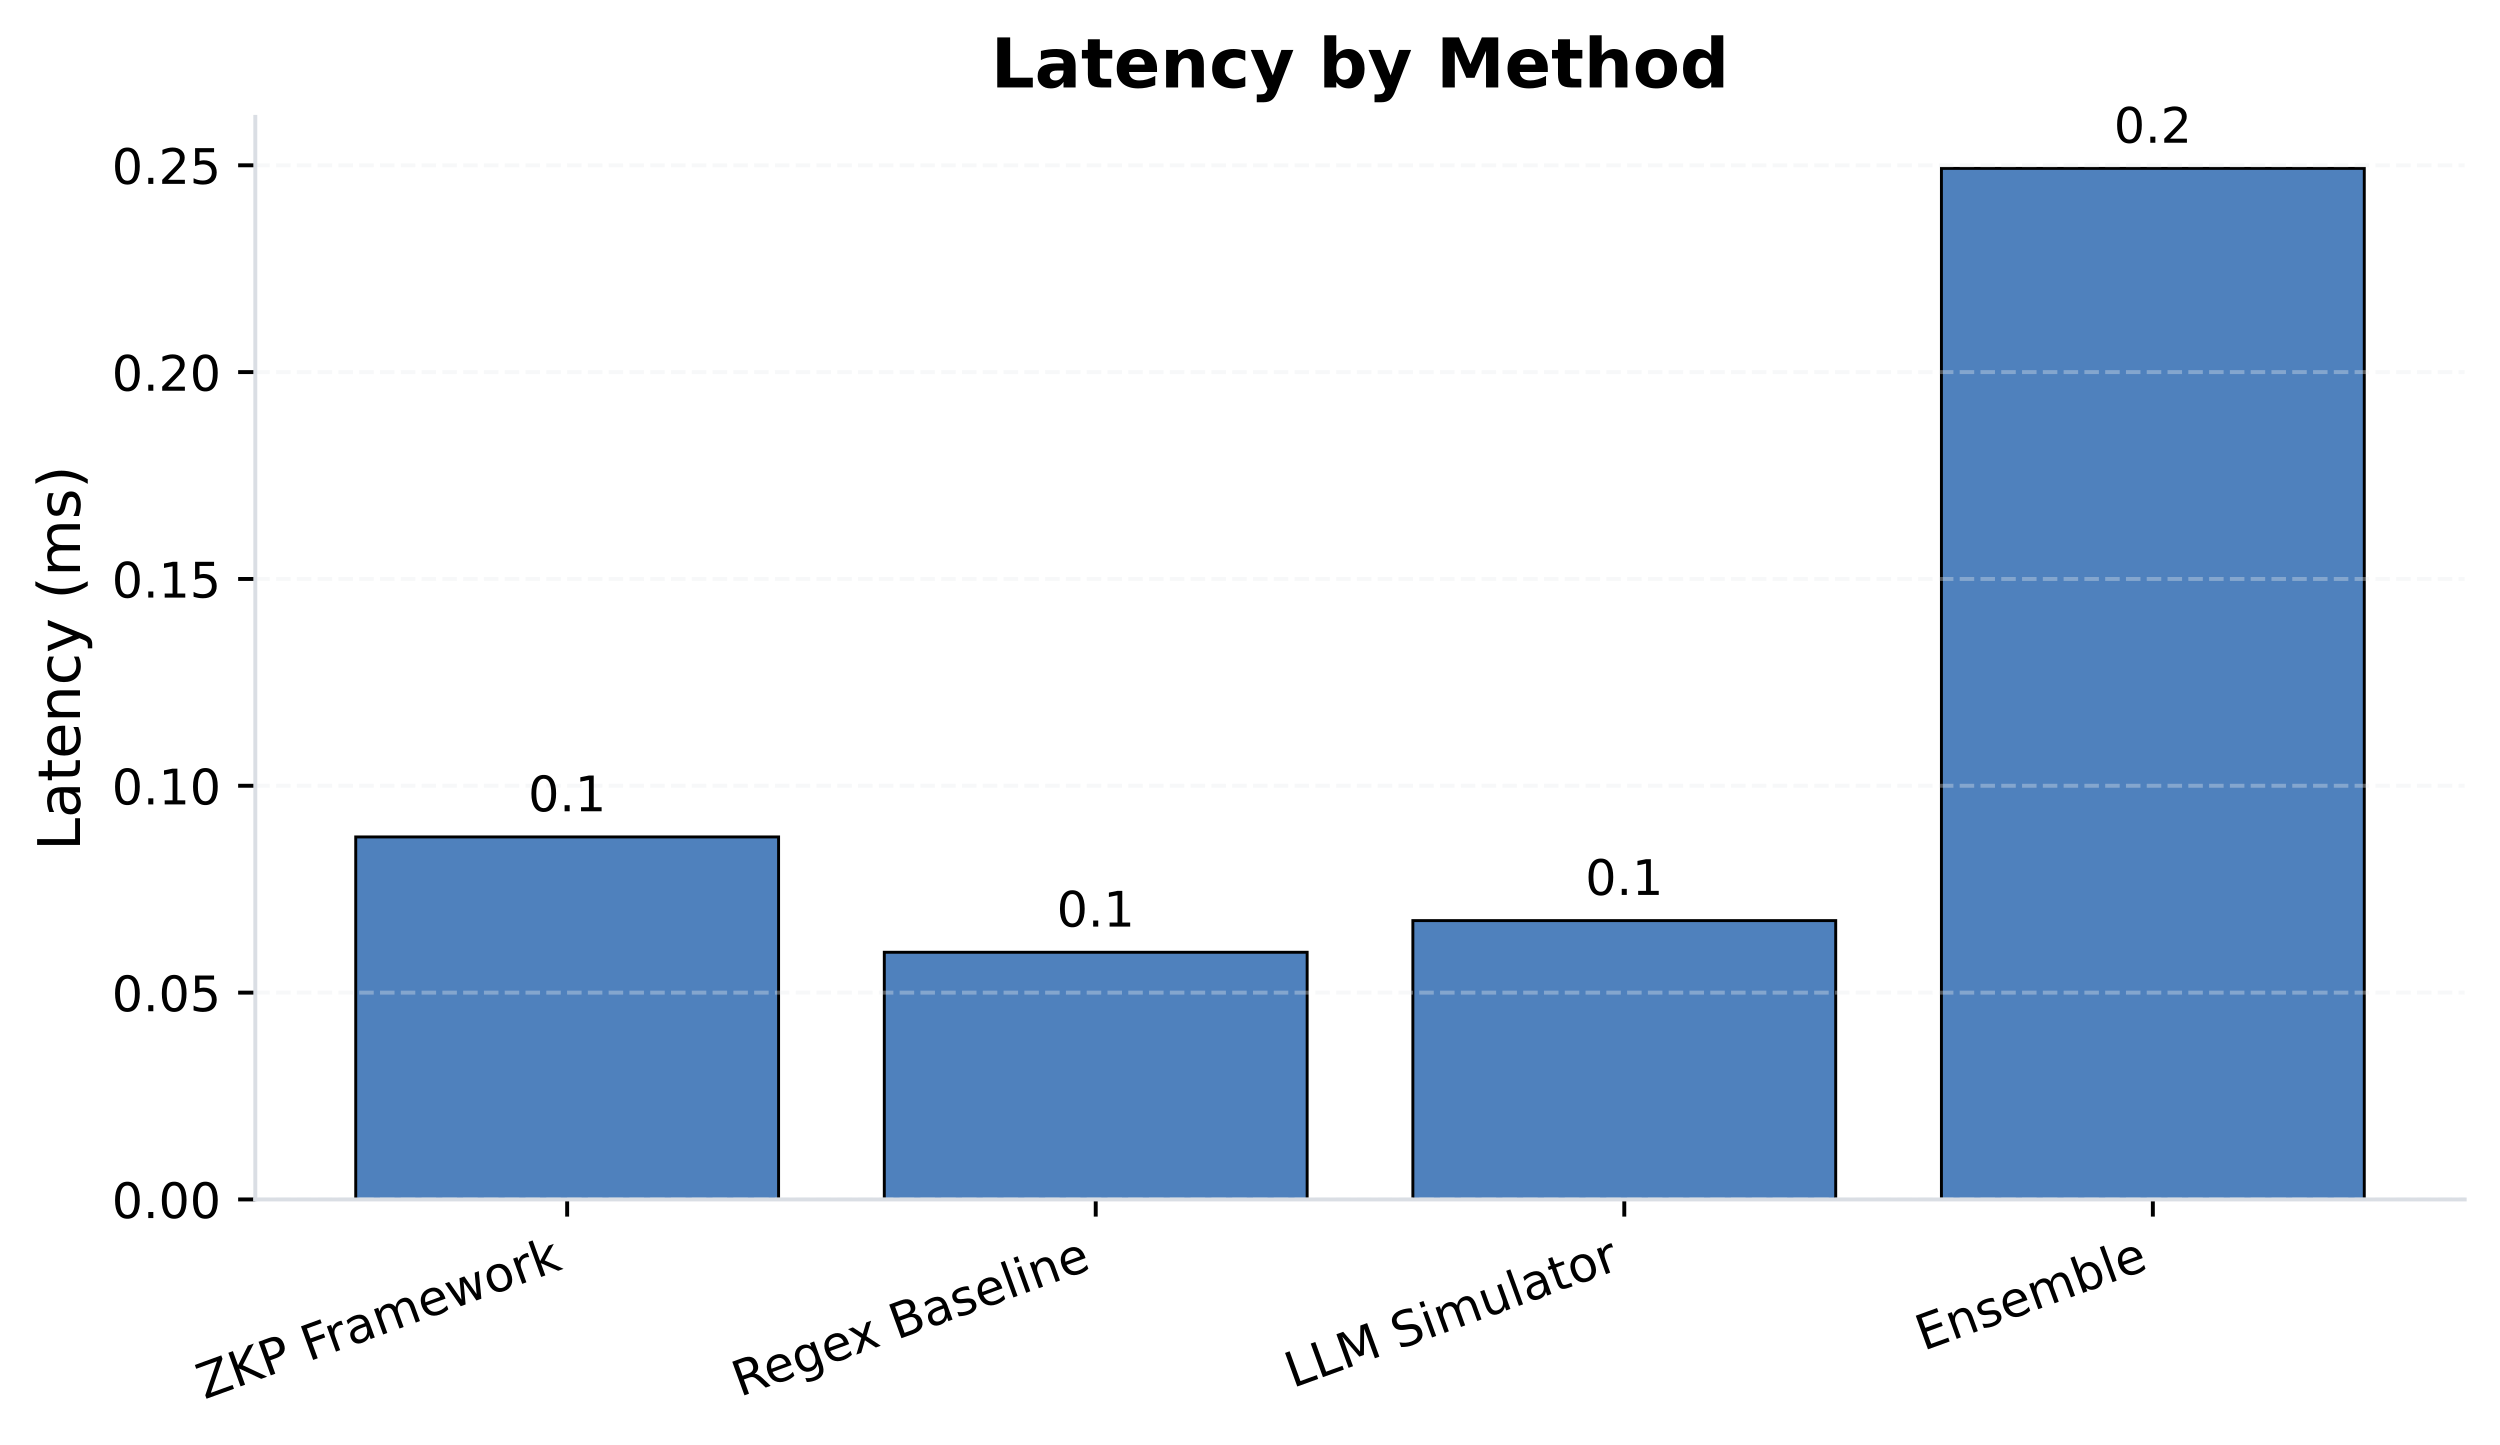
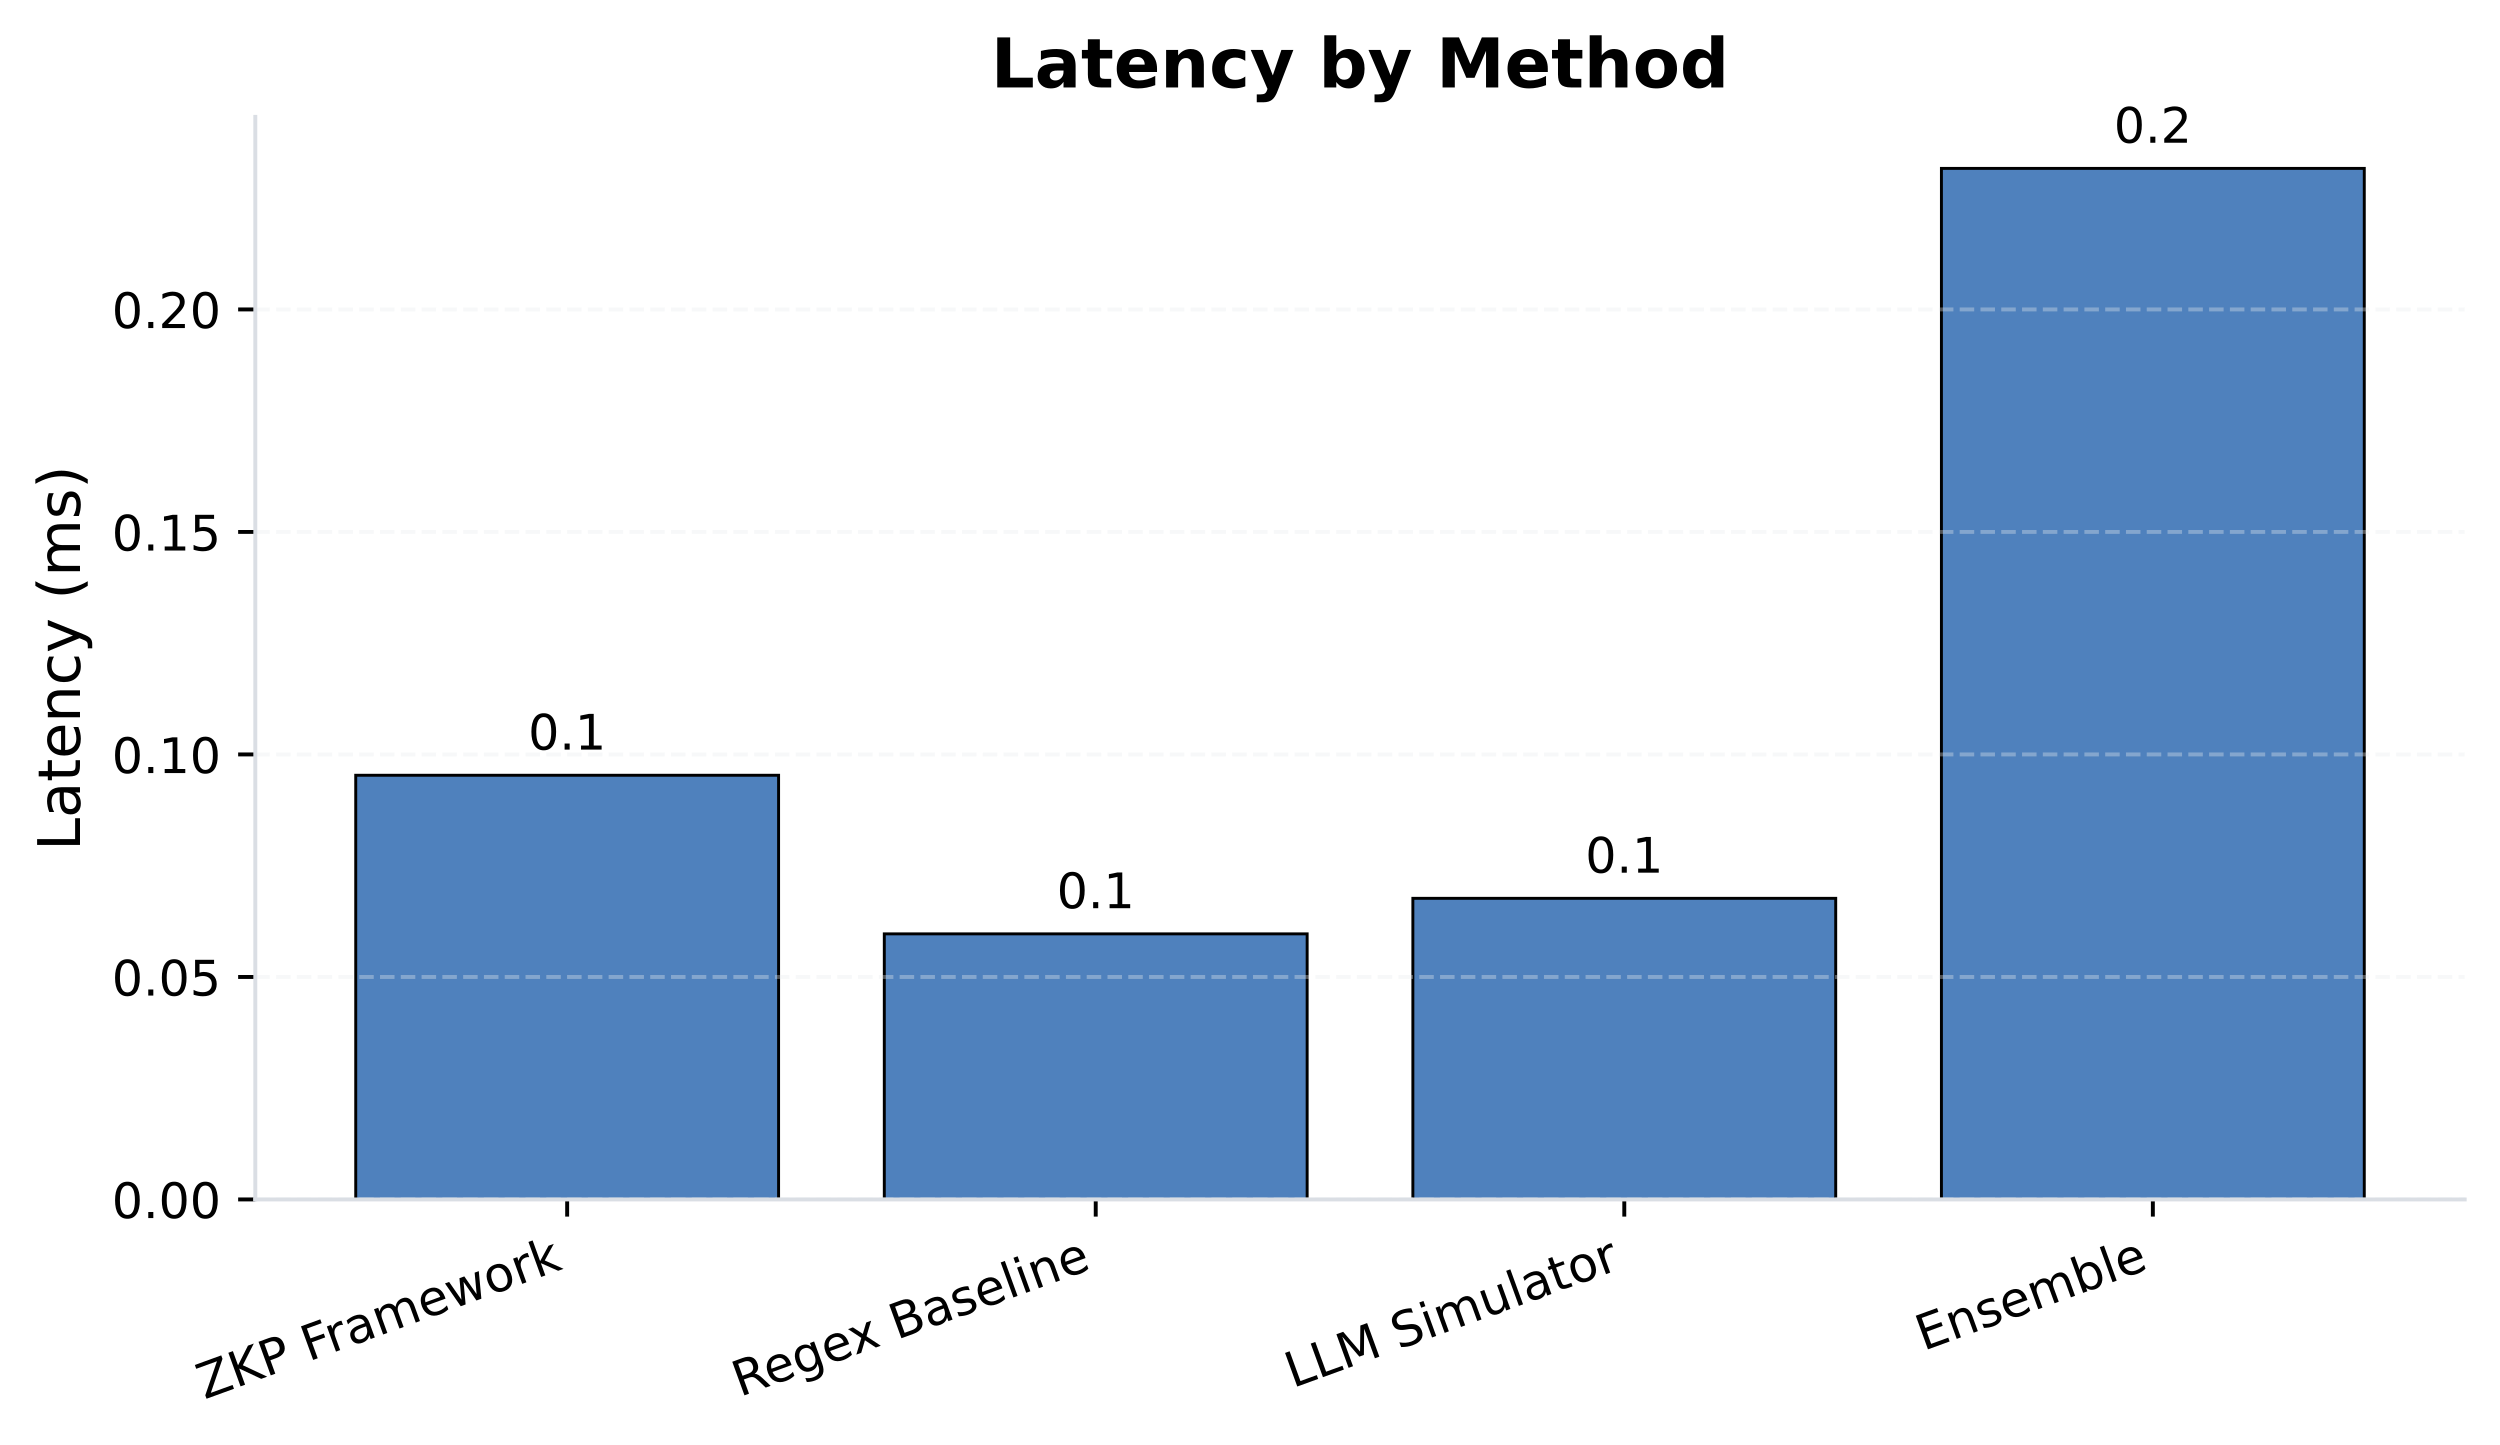
<svg xmlns="http://www.w3.org/2000/svg" xmlns:xlink="http://www.w3.org/1999/xlink" width="509.979pt" height="294.641pt" viewBox="0 0 509.979 294.641" version="1.1">
  <defs>
    <style type="text/css">*{stroke-linejoin: round; stroke-linecap: butt}</style>
  </defs>
  <g id="figure_1">
    <g id="patch_1">
      <path d="M 0 294.641  L 509.979 294.641  L 509.979 0  L 0 0  L 0 294.641  z " style="fill: none" />
    </g>
    <g id="axes_1">
      <g id="patch_2">
        <path d="M 52.079 244.678  L 502.779 244.678  L 502.779 23.838  L 52.079 23.838  L 52.079 244.678  z " style="fill: none" />
      </g>
      <g id="patch_3">
-         <path d="M 72.566 244.678  L 158.824 244.678  L 158.824 170.729  L 72.566 170.729  z " clip-path="url(#pd4d0342e57)" style="fill: #4f81bd; stroke: #000000; stroke-width: 0.6; stroke-linejoin: miter" />
+         <path d="M 72.566 244.678  L 158.824 244.678  L 158.824 158.149  L 72.566 158.149  z " clip-path="url(#p07489524a3)" style="fill: #4f81bd; stroke: #000000; stroke-width: 0.6; stroke-linejoin: miter" />
      </g>
      <g id="patch_4">
-         <path d="M 180.389 244.678  L 266.647 244.678  L 266.647 194.255  L 180.389 194.255  z " clip-path="url(#pd4d0342e57)" style="fill: #4f81bd; stroke: #000000; stroke-width: 0.6; stroke-linejoin: miter" />
+         <path d="M 180.389 244.678  L 266.647 244.678  L 266.647 190.5  L 180.389 190.5  z " clip-path="url(#p07489524a3)" style="fill: #4f81bd; stroke: #000000; stroke-width: 0.6; stroke-linejoin: miter" />
      </g>
      <g id="patch_5">
-         <path d="M 288.212 244.678  L 374.47 244.678  L 374.47 187.792  L 288.212 187.792  z " clip-path="url(#pd4d0342e57)" style="fill: #4f81bd; stroke: #000000; stroke-width: 0.6; stroke-linejoin: miter" />
+         <path d="M 288.212 244.678  L 374.47 244.678  L 374.47 183.257  L 288.212 183.257  z " clip-path="url(#p07489524a3)" style="fill: #4f81bd; stroke: #000000; stroke-width: 0.6; stroke-linejoin: miter" />
      </g>
      <g id="patch_6">
-         <path d="M 396.035 244.678  L 482.293 244.678  L 482.293 34.354  L 396.035 34.354  z " clip-path="url(#pd4d0342e57)" style="fill: #4f81bd; stroke: #000000; stroke-width: 0.6; stroke-linejoin: miter" />
+         <path d="M 396.035 244.678  L 482.293 244.678  L 482.293 34.354  L 396.035 34.354  z " clip-path="url(#p07489524a3)" style="fill: #4f81bd; stroke: #000000; stroke-width: 0.6; stroke-linejoin: miter" />
      </g>
      <g id="matplotlib.axis_1">
        <g id="xtick_1">
          <g id="line2d_1">
            <defs>
-               <path id="md11831a90c" d="M 0 0  L 0 3.5  " style="stroke: #000000; stroke-width: 0.8" />
+               <path id="m7fa04ff002" d="M 0 0  L 0 3.5  " style="stroke: #000000; stroke-width: 0.8" />
            </defs>
            <g>
-               <use xlink:href="#md11831a90c" x="115.695" y="244.678" style="stroke: #000000; stroke-width: 0.8" />
+               <use xlink:href="#m7fa04ff002" x="115.695" y="244.678" style="stroke: #000000; stroke-width: 0.8" />
            </g>
          </g>
          <g id="text_1">
            <g transform="translate(41.71257 285.4866) rotate(-20) scale(0.1 -0.1)">
              <defs>
                <path id="DejaVuSans-5a" d="M 359 4666  L 4025 4666  L 4025 4184  L 1075 531  L 4097 531  L 4097 0  L 288 0  L 288 481  L 3238 4134  L 359 4134  L 359 4666  z " transform="scale(0.015625)" />
                <path id="DejaVuSans-4b" d="M 628 4666  L 1259 4666  L 1259 2694  L 3353 4666  L 4166 4666  L 1850 2491  L 4331 0  L 3500 0  L 1259 2247  L 1259 0  L 628 0  L 628 4666  z " transform="scale(0.015625)" />
                <path id="DejaVuSans-50" d="M 1259 4147  L 1259 2394  L 2053 2394  Q 2494 2394 2734 2622  Q 2975 2850 2975 3272  Q 2975 3691 2734 3919  Q 2494 4147 2053 4147  L 1259 4147  z M 628 4666  L 2053 4666  Q 2838 4666 3239 4311  Q 3641 3956 3641 3272  Q 3641 2581 3239 2228  Q 2838 1875 2053 1875  L 1259 1875  L 1259 0  L 628 0  L 628 4666  z " transform="scale(0.015625)" />
                <path id="DejaVuSans-20" transform="scale(0.015625)" />
                <path id="DejaVuSans-46" d="M 628 4666  L 3309 4666  L 3309 4134  L 1259 4134  L 1259 2759  L 3109 2759  L 3109 2228  L 1259 2228  L 1259 0  L 628 0  L 628 4666  z " transform="scale(0.015625)" />
                <path id="DejaVuSans-72" d="M 2631 2963  Q 2534 3019 2420 3045  Q 2306 3072 2169 3072  Q 1681 3072 1420 2755  Q 1159 2438 1159 1844  L 1159 0  L 581 0  L 581 3500  L 1159 3500  L 1159 2956  Q 1341 3275 1631 3429  Q 1922 3584 2338 3584  Q 2397 3584 2469 3576  Q 2541 3569 2628 3553  L 2631 2963  z " transform="scale(0.015625)" />
                <path id="DejaVuSans-61" d="M 2194 1759  Q 1497 1759 1228 1600  Q 959 1441 959 1056  Q 959 750 1161 570  Q 1363 391 1709 391  Q 2188 391 2477 730  Q 2766 1069 2766 1631  L 2766 1759  L 2194 1759  z M 3341 1997  L 3341 0  L 2766 0  L 2766 531  Q 2569 213 2275 61  Q 1981 -91 1556 -91  Q 1019 -91 701 211  Q 384 513 384 1019  Q 384 1609 779 1909  Q 1175 2209 1959 2209  L 2766 2209  L 2766 2266  Q 2766 2663 2505 2880  Q 2244 3097 1772 3097  Q 1472 3097 1187 3025  Q 903 2953 641 2809  L 641 3341  Q 956 3463 1253 3523  Q 1550 3584 1831 3584  Q 2591 3584 2966 3190  Q 3341 2797 3341 1997  z " transform="scale(0.015625)" />
                <path id="DejaVuSans-6d" d="M 3328 2828  Q 3544 3216 3844 3400  Q 4144 3584 4550 3584  Q 5097 3584 5394 3201  Q 5691 2819 5691 2113  L 5691 0  L 5113 0  L 5113 2094  Q 5113 2597 4934 2840  Q 4756 3084 4391 3084  Q 3944 3084 3684 2787  Q 3425 2491 3425 1978  L 3425 0  L 2847 0  L 2847 2094  Q 2847 2600 2669 2842  Q 2491 3084 2119 3084  Q 1678 3084 1418 2786  Q 1159 2488 1159 1978  L 1159 0  L 581 0  L 581 3500  L 1159 3500  L 1159 2956  Q 1356 3278 1631 3431  Q 1906 3584 2284 3584  Q 2666 3584 2933 3390  Q 3200 3197 3328 2828  z " transform="scale(0.015625)" />
                <path id="DejaVuSans-65" d="M 3597 1894  L 3597 1613  L 953 1613  Q 991 1019 1311 708  Q 1631 397 2203 397  Q 2534 397 2845 478  Q 3156 559 3463 722  L 3463 178  Q 3153 47 2828 -22  Q 2503 -91 2169 -91  Q 1331 -91 842 396  Q 353 884 353 1716  Q 353 2575 817 3079  Q 1281 3584 2069 3584  Q 2775 3584 3186 3129  Q 3597 2675 3597 1894  z M 3022 2063  Q 3016 2534 2758 2815  Q 2500 3097 2075 3097  Q 1594 3097 1305 2825  Q 1016 2553 972 2059  L 3022 2063  z " transform="scale(0.015625)" />
                <path id="DejaVuSans-77" d="M 269 3500  L 844 3500  L 1563 769  L 2278 3500  L 2956 3500  L 3675 769  L 4391 3500  L 4966 3500  L 4050 0  L 3372 0  L 2619 2869  L 1863 0  L 1184 0  L 269 3500  z " transform="scale(0.015625)" />
                <path id="DejaVuSans-6f" d="M 1959 3097  Q 1497 3097 1228 2736  Q 959 2375 959 1747  Q 959 1119 1226 758  Q 1494 397 1959 397  Q 2419 397 2687 759  Q 2956 1122 2956 1747  Q 2956 2369 2687 2733  Q 2419 3097 1959 3097  z M 1959 3584  Q 2709 3584 3137 3096  Q 3566 2609 3566 1747  Q 3566 888 3137 398  Q 2709 -91 1959 -91  Q 1206 -91 779 398  Q 353 888 353 1747  Q 353 2609 779 3096  Q 1206 3584 1959 3584  z " transform="scale(0.015625)" />
                <path id="DejaVuSans-6b" d="M 581 4863  L 1159 4863  L 1159 1991  L 2875 3500  L 3609 3500  L 1753 1863  L 3688 0  L 2938 0  L 1159 1709  L 1159 0  L 581 0  L 581 4863  z " transform="scale(0.015625)" />
              </defs>
              <use xlink:href="#DejaVuSans-5a" />
              <use xlink:href="#DejaVuSans-4b" transform="translate(68.50586 0)" />
              <use xlink:href="#DejaVuSans-50" transform="translate(134.082 0)" />
              <use xlink:href="#DejaVuSans-20" transform="translate(194.3848 0)" />
              <use xlink:href="#DejaVuSans-46" transform="translate(226.1719 0)" />
              <use xlink:href="#DejaVuSans-72" transform="translate(276.4414 0)" />
              <use xlink:href="#DejaVuSans-61" transform="translate(317.5547 0)" />
              <use xlink:href="#DejaVuSans-6d" transform="translate(378.834 0)" />
              <use xlink:href="#DejaVuSans-65" transform="translate(476.2461 0)" />
              <use xlink:href="#DejaVuSans-77" transform="translate(537.7695 0)" />
              <use xlink:href="#DejaVuSans-6f" transform="translate(619.5566 0)" />
              <use xlink:href="#DejaVuSans-72" transform="translate(680.7383 0)" />
              <use xlink:href="#DejaVuSans-6b" transform="translate(721.8516 0)" />
            </g>
          </g>
        </g>
        <g id="xtick_2">
          <g id="line2d_2">
            <g>
-               <use xlink:href="#md11831a90c" x="223.518" y="244.678" style="stroke: #000000; stroke-width: 0.8" />
+               <use xlink:href="#m7fa04ff002" x="223.518" y="244.678" style="stroke: #000000; stroke-width: 0.8" />
            </g>
          </g>
          <g id="text_2">
            <g transform="translate(150.9451 284.9735) rotate(-20) scale(0.1 -0.1)">
              <defs>
                <path id="DejaVuSans-52" d="M 2841 2188  Q 3044 2119 3236 1894  Q 3428 1669 3622 1275  L 4263 0  L 3584 0  L 2988 1197  Q 2756 1666 2539 1819  Q 2322 1972 1947 1972  L 1259 1972  L 1259 0  L 628 0  L 628 4666  L 2053 4666  Q 2853 4666 3247 4331  Q 3641 3997 3641 3322  Q 3641 2881 3436 2590  Q 3231 2300 2841 2188  z M 1259 4147  L 1259 2491  L 2053 2491  Q 2509 2491 2742 2702  Q 2975 2913 2975 3322  Q 2975 3731 2742 3939  Q 2509 4147 2053 4147  L 1259 4147  z " transform="scale(0.015625)" />
                <path id="DejaVuSans-67" d="M 2906 1791  Q 2906 2416 2648 2759  Q 2391 3103 1925 3103  Q 1463 3103 1205 2759  Q 947 2416 947 1791  Q 947 1169 1205 825  Q 1463 481 1925 481  Q 2391 481 2648 825  Q 2906 1169 2906 1791  z M 3481 434  Q 3481 -459 3084 -895  Q 2688 -1331 1869 -1331  Q 1566 -1331 1297 -1286  Q 1028 -1241 775 -1147  L 775 -588  Q 1028 -725 1275 -790  Q 1522 -856 1778 -856  Q 2344 -856 2625 -561  Q 2906 -266 2906 331  L 2906 616  Q 2728 306 2450 153  Q 2172 0 1784 0  Q 1141 0 747 490  Q 353 981 353 1791  Q 353 2603 747 3093  Q 1141 3584 1784 3584  Q 2172 3584 2450 3431  Q 2728 3278 2906 2969  L 2906 3500  L 3481 3500  L 3481 434  z " transform="scale(0.015625)" />
                <path id="DejaVuSans-78" d="M 3513 3500  L 2247 1797  L 3578 0  L 2900 0  L 1881 1375  L 863 0  L 184 0  L 1544 1831  L 300 3500  L 978 3500  L 1906 2253  L 2834 3500  L 3513 3500  z " transform="scale(0.015625)" />
                <path id="DejaVuSans-42" d="M 1259 2228  L 1259 519  L 2272 519  Q 2781 519 3026 730  Q 3272 941 3272 1375  Q 3272 1813 3026 2020  Q 2781 2228 2272 2228  L 1259 2228  z M 1259 4147  L 1259 2741  L 2194 2741  Q 2656 2741 2882 2914  Q 3109 3088 3109 3444  Q 3109 3797 2882 3972  Q 2656 4147 2194 4147  L 1259 4147  z M 628 4666  L 2241 4666  Q 2963 4666 3353 4366  Q 3744 4066 3744 3513  Q 3744 3084 3544 2831  Q 3344 2578 2956 2516  Q 3422 2416 3680 2098  Q 3938 1781 3938 1306  Q 3938 681 3513 340  Q 3088 0 2303 0  L 628 0  L 628 4666  z " transform="scale(0.015625)" />
                <path id="DejaVuSans-73" d="M 2834 3397  L 2834 2853  Q 2591 2978 2328 3040  Q 2066 3103 1784 3103  Q 1356 3103 1142 2972  Q 928 2841 928 2578  Q 928 2378 1081 2264  Q 1234 2150 1697 2047  L 1894 2003  Q 2506 1872 2764 1633  Q 3022 1394 3022 966  Q 3022 478 2636 193  Q 2250 -91 1575 -91  Q 1294 -91 989 -36  Q 684 19 347 128  L 347 722  Q 666 556 975 473  Q 1284 391 1588 391  Q 1994 391 2212 530  Q 2431 669 2431 922  Q 2431 1156 2273 1281  Q 2116 1406 1581 1522  L 1381 1569  Q 847 1681 609 1914  Q 372 2147 372 2553  Q 372 3047 722 3315  Q 1072 3584 1716 3584  Q 2034 3584 2315 3537  Q 2597 3491 2834 3397  z " transform="scale(0.015625)" />
                <path id="DejaVuSans-6c" d="M 603 4863  L 1178 4863  L 1178 0  L 603 0  L 603 4863  z " transform="scale(0.015625)" />
                <path id="DejaVuSans-69" d="M 603 3500  L 1178 3500  L 1178 0  L 603 0  L 603 3500  z M 603 4863  L 1178 4863  L 1178 4134  L 603 4134  L 603 4863  z " transform="scale(0.015625)" />
                <path id="DejaVuSans-6e" d="M 3513 2113  L 3513 0  L 2938 0  L 2938 2094  Q 2938 2591 2744 2837  Q 2550 3084 2163 3084  Q 1697 3084 1428 2787  Q 1159 2491 1159 1978  L 1159 0  L 581 0  L 581 3500  L 1159 3500  L 1159 2956  Q 1366 3272 1645 3428  Q 1925 3584 2291 3584  Q 2894 3584 3203 3211  Q 3513 2838 3513 2113  z " transform="scale(0.015625)" />
              </defs>
              <use xlink:href="#DejaVuSans-52" />
              <use xlink:href="#DejaVuSans-65" transform="translate(64.98242 0)" />
              <use xlink:href="#DejaVuSans-67" transform="translate(126.5059 0)" />
              <use xlink:href="#DejaVuSans-65" transform="translate(189.9824 0)" />
              <use xlink:href="#DejaVuSans-78" transform="translate(249.7559 0)" />
              <use xlink:href="#DejaVuSans-20" transform="translate(308.9355 0)" />
              <use xlink:href="#DejaVuSans-42" transform="translate(340.7227 0)" />
              <use xlink:href="#DejaVuSans-61" transform="translate(409.3262 0)" />
              <use xlink:href="#DejaVuSans-73" transform="translate(470.6055 0)" />
              <use xlink:href="#DejaVuSans-65" transform="translate(522.7051 0)" />
              <use xlink:href="#DejaVuSans-6c" transform="translate(584.2285 0)" />
              <use xlink:href="#DejaVuSans-69" transform="translate(612.0117 0)" />
              <use xlink:href="#DejaVuSans-6e" transform="translate(639.7949 0)" />
              <use xlink:href="#DejaVuSans-65" transform="translate(703.1738 0)" />
            </g>
          </g>
        </g>
        <g id="xtick_3">
          <g id="line2d_3">
            <g>
-               <use xlink:href="#md11831a90c" x="331.341" y="244.678" style="stroke: #000000; stroke-width: 0.8" />
+               <use xlink:href="#m7fa04ff002" x="331.341" y="244.678" style="stroke: #000000; stroke-width: 0.8" />
            </g>
          </g>
          <g id="text_3">
            <g transform="translate(263.7132 283.1737) rotate(-20) scale(0.1 -0.1)">
              <defs>
                <path id="DejaVuSans-4c" d="M 628 4666  L 1259 4666  L 1259 531  L 3531 531  L 3531 0  L 628 0  L 628 4666  z " transform="scale(0.015625)" />
                <path id="DejaVuSans-4d" d="M 628 4666  L 1569 4666  L 2759 1491  L 3956 4666  L 4897 4666  L 4897 0  L 4281 0  L 4281 4097  L 3078 897  L 2444 897  L 1241 4097  L 1241 0  L 628 0  L 628 4666  z " transform="scale(0.015625)" />
                <path id="DejaVuSans-53" d="M 3425 4513  L 3425 3897  Q 3066 4069 2747 4153  Q 2428 4238 2131 4238  Q 1616 4238 1336 4038  Q 1056 3838 1056 3469  Q 1056 3159 1242 3001  Q 1428 2844 1947 2747  L 2328 2669  Q 3034 2534 3370 2195  Q 3706 1856 3706 1288  Q 3706 609 3251 259  Q 2797 -91 1919 -91  Q 1588 -91 1214 -16  Q 841 59 441 206  L 441 856  Q 825 641 1194 531  Q 1563 422 1919 422  Q 2459 422 2753 634  Q 3047 847 3047 1241  Q 3047 1584 2836 1778  Q 2625 1972 2144 2069  L 1759 2144  Q 1053 2284 737 2584  Q 422 2884 422 3419  Q 422 4038 858 4394  Q 1294 4750 2059 4750  Q 2388 4750 2728 4690  Q 3069 4631 3425 4513  z " transform="scale(0.015625)" />
                <path id="DejaVuSans-75" d="M 544 1381  L 544 3500  L 1119 3500  L 1119 1403  Q 1119 906 1312 657  Q 1506 409 1894 409  Q 2359 409 2629 706  Q 2900 1003 2900 1516  L 2900 3500  L 3475 3500  L 3475 0  L 2900 0  L 2900 538  Q 2691 219 2414 64  Q 2138 -91 1772 -91  Q 1169 -91 856 284  Q 544 659 544 1381  z M 1991 3584  L 1991 3584  z " transform="scale(0.015625)" />
                <path id="DejaVuSans-74" d="M 1172 4494  L 1172 3500  L 2356 3500  L 2356 3053  L 1172 3053  L 1172 1153  Q 1172 725 1289 603  Q 1406 481 1766 481  L 2356 481  L 2356 0  L 1766 0  Q 1100 0 847 248  Q 594 497 594 1153  L 594 3053  L 172 3053  L 172 3500  L 594 3500  L 594 4494  L 1172 4494  z " transform="scale(0.015625)" />
              </defs>
              <use xlink:href="#DejaVuSans-4c" />
              <use xlink:href="#DejaVuSans-4c" transform="translate(55.71289 0)" />
              <use xlink:href="#DejaVuSans-4d" transform="translate(111.4258 0)" />
              <use xlink:href="#DejaVuSans-20" transform="translate(197.7051 0)" />
              <use xlink:href="#DejaVuSans-53" transform="translate(229.4922 0)" />
              <use xlink:href="#DejaVuSans-69" transform="translate(292.9688 0)" />
              <use xlink:href="#DejaVuSans-6d" transform="translate(320.752 0)" />
              <use xlink:href="#DejaVuSans-75" transform="translate(418.1641 0)" />
              <use xlink:href="#DejaVuSans-6c" transform="translate(481.543 0)" />
              <use xlink:href="#DejaVuSans-61" transform="translate(509.3262 0)" />
              <use xlink:href="#DejaVuSans-74" transform="translate(570.6055 0)" />
              <use xlink:href="#DejaVuSans-6f" transform="translate(609.8145 0)" />
              <use xlink:href="#DejaVuSans-72" transform="translate(670.9961 0)" />
            </g>
          </g>
        </g>
        <g id="xtick_4">
          <g id="line2d_4">
            <g>
-               <use xlink:href="#md11831a90c" x="439.164" y="244.678" style="stroke: #000000; stroke-width: 0.8" />
+               <use xlink:href="#m7fa04ff002" x="439.164" y="244.678" style="stroke: #000000; stroke-width: 0.8" />
            </g>
          </g>
          <g id="text_4">
            <g transform="translate(392.3709 275.5904) rotate(-20) scale(0.1 -0.1)">
              <defs>
                <path id="DejaVuSans-45" d="M 628 4666  L 3578 4666  L 3578 4134  L 1259 4134  L 1259 2753  L 3481 2753  L 3481 2222  L 1259 2222  L 1259 531  L 3634 531  L 3634 0  L 628 0  L 628 4666  z " transform="scale(0.015625)" />
                <path id="DejaVuSans-62" d="M 3116 1747  Q 3116 2381 2855 2742  Q 2594 3103 2138 3103  Q 1681 3103 1420 2742  Q 1159 2381 1159 1747  Q 1159 1113 1420 752  Q 1681 391 2138 391  Q 2594 391 2855 752  Q 3116 1113 3116 1747  z M 1159 2969  Q 1341 3281 1617 3432  Q 1894 3584 2278 3584  Q 2916 3584 3314 3078  Q 3713 2572 3713 1747  Q 3713 922 3314 415  Q 2916 -91 2278 -91  Q 1894 -91 1617 61  Q 1341 213 1159 525  L 1159 0  L 581 0  L 581 4863  L 1159 4863  L 1159 2969  z " transform="scale(0.015625)" />
              </defs>
              <use xlink:href="#DejaVuSans-45" />
              <use xlink:href="#DejaVuSans-6e" transform="translate(63.18359 0)" />
              <use xlink:href="#DejaVuSans-73" transform="translate(126.5625 0)" />
              <use xlink:href="#DejaVuSans-65" transform="translate(178.6621 0)" />
              <use xlink:href="#DejaVuSans-6d" transform="translate(240.1855 0)" />
              <use xlink:href="#DejaVuSans-62" transform="translate(337.5977 0)" />
              <use xlink:href="#DejaVuSans-6c" transform="translate(401.0742 0)" />
              <use xlink:href="#DejaVuSans-65" transform="translate(428.8574 0)" />
            </g>
          </g>
        </g>
      </g>
      <g id="matplotlib.axis_2">
        <g id="ytick_1">
          <g id="line2d_5">
-             <path d="M 52.079 244.678  L 502.779 244.678  " clip-path="url(#pd4d0342e57)" style="fill: none; stroke-dasharray: 2.96,1.28; stroke-dashoffset: 0; stroke: #e9ecef; stroke-opacity: 0.35; stroke-width: 0.8" />
+             <path d="M 52.079 244.678  L 502.779 244.678  " clip-path="url(#p07489524a3)" style="fill: none; stroke-dasharray: 2.96,1.28; stroke-dashoffset: 0; stroke: #e9ecef; stroke-opacity: 0.35; stroke-width: 0.8" />
          </g>
          <g id="line2d_6">
            <defs>
-               <path id="mdeac770475" d="M 0 0  L -3.5 0  " style="stroke: #000000; stroke-width: 0.8" />
+               <path id="m1fee629893" d="M 0 0  L -3.5 0  " style="stroke: #000000; stroke-width: 0.8" />
            </defs>
            <g>
-               <use xlink:href="#mdeac770475" x="52.079" y="244.678" style="stroke: #000000; stroke-width: 0.8" />
+               <use xlink:href="#m1fee629893" x="52.079" y="244.678" style="stroke: #000000; stroke-width: 0.8" />
            </g>
          </g>
          <g id="text_5">
            <g transform="translate(22.81375 248.4771) scale(0.1 -0.1)">
              <defs>
                <path id="DejaVuSans-30" d="M 2034 4250  Q 1547 4250 1301 3770  Q 1056 3291 1056 2328  Q 1056 1369 1301 889  Q 1547 409 2034 409  Q 2525 409 2770 889  Q 3016 1369 3016 2328  Q 3016 3291 2770 3770  Q 2525 4250 2034 4250  z M 2034 4750  Q 2819 4750 3233 4129  Q 3647 3509 3647 2328  Q 3647 1150 3233 529  Q 2819 -91 2034 -91  Q 1250 -91 836 529  Q 422 1150 422 2328  Q 422 3509 836 4129  Q 1250 4750 2034 4750  z " transform="scale(0.015625)" />
                <path id="DejaVuSans-2e" d="M 684 794  L 1344 794  L 1344 0  L 684 0  L 684 794  z " transform="scale(0.015625)" />
              </defs>
              <use xlink:href="#DejaVuSans-30" />
              <use xlink:href="#DejaVuSans-2e" transform="translate(63.62305 0)" />
              <use xlink:href="#DejaVuSans-30" transform="translate(95.41016 0)" />
              <use xlink:href="#DejaVuSans-30" transform="translate(159.0332 0)" />
            </g>
          </g>
        </g>
        <g id="ytick_2">
          <g id="line2d_7">
-             <path d="M 52.079 202.485  L 502.779 202.485  " clip-path="url(#pd4d0342e57)" style="fill: none; stroke-dasharray: 2.96,1.28; stroke-dashoffset: 0; stroke: #e9ecef; stroke-opacity: 0.35; stroke-width: 0.8" />
+             <path d="M 52.079 199.289  L 502.779 199.289  " clip-path="url(#p07489524a3)" style="fill: none; stroke-dasharray: 2.96,1.28; stroke-dashoffset: 0; stroke: #e9ecef; stroke-opacity: 0.35; stroke-width: 0.8" />
          </g>
          <g id="line2d_8">
            <g>
-               <use xlink:href="#mdeac770475" x="52.079" y="202.485" style="stroke: #000000; stroke-width: 0.8" />
+               <use xlink:href="#m1fee629893" x="52.079" y="199.289" style="stroke: #000000; stroke-width: 0.8" />
            </g>
          </g>
          <g id="text_6">
-             <g transform="translate(22.81375 206.2845) scale(0.1 -0.1)">
+             <g transform="translate(22.81375 203.0879) scale(0.1 -0.1)">
              <defs>
                <path id="DejaVuSans-35" d="M 691 4666  L 3169 4666  L 3169 4134  L 1269 4134  L 1269 2991  Q 1406 3038 1543 3061  Q 1681 3084 1819 3084  Q 2600 3084 3056 2656  Q 3513 2228 3513 1497  Q 3513 744 3044 326  Q 2575 -91 1722 -91  Q 1428 -91 1123 -41  Q 819 9 494 109  L 494 744  Q 775 591 1075 516  Q 1375 441 1709 441  Q 2250 441 2565 725  Q 2881 1009 2881 1497  Q 2881 1984 2565 2268  Q 2250 2553 1709 2553  Q 1456 2553 1204 2497  Q 953 2441 691 2322  L 691 4666  z " transform="scale(0.015625)" />
              </defs>
              <use xlink:href="#DejaVuSans-30" />
              <use xlink:href="#DejaVuSans-2e" transform="translate(63.62305 0)" />
              <use xlink:href="#DejaVuSans-30" transform="translate(95.41016 0)" />
              <use xlink:href="#DejaVuSans-35" transform="translate(159.0332 0)" />
            </g>
          </g>
        </g>
        <g id="ytick_3">
          <g id="line2d_9">
-             <path d="M 52.079 160.293  L 502.779 160.293  " clip-path="url(#pd4d0342e57)" style="fill: none; stroke-dasharray: 2.96,1.28; stroke-dashoffset: 0; stroke: #e9ecef; stroke-opacity: 0.35; stroke-width: 0.8" />
+             <path d="M 52.079 153.9  L 502.779 153.9  " clip-path="url(#p07489524a3)" style="fill: none; stroke-dasharray: 2.96,1.28; stroke-dashoffset: 0; stroke: #e9ecef; stroke-opacity: 0.35; stroke-width: 0.8" />
          </g>
          <g id="line2d_10">
            <g>
-               <use xlink:href="#mdeac770475" x="52.079" y="160.293" style="stroke: #000000; stroke-width: 0.8" />
+               <use xlink:href="#m1fee629893" x="52.079" y="153.9" style="stroke: #000000; stroke-width: 0.8" />
            </g>
          </g>
          <g id="text_7">
-             <g transform="translate(22.81375 164.0919) scale(0.1 -0.1)">
+             <g transform="translate(22.81375 157.6987) scale(0.1 -0.1)">
              <defs>
                <path id="DejaVuSans-31" d="M 794 531  L 1825 531  L 1825 4091  L 703 3866  L 703 4441  L 1819 4666  L 2450 4666  L 2450 531  L 3481 531  L 3481 0  L 794 0  L 794 531  z " transform="scale(0.015625)" />
              </defs>
              <use xlink:href="#DejaVuSans-30" />
              <use xlink:href="#DejaVuSans-2e" transform="translate(63.62305 0)" />
              <use xlink:href="#DejaVuSans-31" transform="translate(95.41016 0)" />
              <use xlink:href="#DejaVuSans-30" transform="translate(159.0332 0)" />
            </g>
          </g>
        </g>
        <g id="ytick_4">
          <g id="line2d_11">
-             <path d="M 52.079 118.1  L 502.779 118.1  " clip-path="url(#pd4d0342e57)" style="fill: none; stroke-dasharray: 2.96,1.28; stroke-dashoffset: 0; stroke: #e9ecef; stroke-opacity: 0.35; stroke-width: 0.8" />
+             <path d="M 52.079 108.51  L 502.779 108.51  " clip-path="url(#p07489524a3)" style="fill: none; stroke-dasharray: 2.96,1.28; stroke-dashoffset: 0; stroke: #e9ecef; stroke-opacity: 0.35; stroke-width: 0.8" />
          </g>
          <g id="line2d_12">
            <g>
-               <use xlink:href="#mdeac770475" x="52.079" y="118.1" style="stroke: #000000; stroke-width: 0.8" />
+               <use xlink:href="#m1fee629893" x="52.079" y="108.51" style="stroke: #000000; stroke-width: 0.8" />
            </g>
          </g>
          <g id="text_8">
-             <g transform="translate(22.81375 121.8992) scale(0.1 -0.1)">
+             <g transform="translate(22.81375 112.3095) scale(0.1 -0.1)">
              <use xlink:href="#DejaVuSans-30" />
              <use xlink:href="#DejaVuSans-2e" transform="translate(63.62305 0)" />
              <use xlink:href="#DejaVuSans-31" transform="translate(95.41016 0)" />
              <use xlink:href="#DejaVuSans-35" transform="translate(159.0332 0)" />
            </g>
          </g>
        </g>
        <g id="ytick_5">
          <g id="line2d_13">
-             <path d="M 52.079 75.907  L 502.779 75.907  " clip-path="url(#pd4d0342e57)" style="fill: none; stroke-dasharray: 2.96,1.28; stroke-dashoffset: 0; stroke: #e9ecef; stroke-opacity: 0.35; stroke-width: 0.8" />
+             <path d="M 52.079 63.121  L 502.779 63.121  " clip-path="url(#p07489524a3)" style="fill: none; stroke-dasharray: 2.96,1.28; stroke-dashoffset: 0; stroke: #e9ecef; stroke-opacity: 0.35; stroke-width: 0.8" />
          </g>
          <g id="line2d_14">
            <g>
-               <use xlink:href="#mdeac770475" x="52.079" y="75.907" style="stroke: #000000; stroke-width: 0.8" />
+               <use xlink:href="#m1fee629893" x="52.079" y="63.121" style="stroke: #000000; stroke-width: 0.8" />
            </g>
          </g>
          <g id="text_9">
-             <g transform="translate(22.81375 79.70662) scale(0.1 -0.1)">
+             <g transform="translate(22.81375 66.92035) scale(0.1 -0.1)">
              <defs>
                <path id="DejaVuSans-32" d="M 1228 531  L 3431 531  L 3431 0  L 469 0  L 469 531  Q 828 903 1448 1529  Q 2069 2156 2228 2338  Q 2531 2678 2651 2914  Q 2772 3150 2772 3378  Q 2772 3750 2511 3984  Q 2250 4219 1831 4219  Q 1534 4219 1204 4116  Q 875 4013 500 3803  L 500 4441  Q 881 4594 1212 4672  Q 1544 4750 1819 4750  Q 2544 4750 2975 4387  Q 3406 4025 3406 3419  Q 3406 3131 3298 2873  Q 3191 2616 2906 2266  Q 2828 2175 2409 1742  Q 1991 1309 1228 531  z " transform="scale(0.015625)" />
              </defs>
              <use xlink:href="#DejaVuSans-30" />
              <use xlink:href="#DejaVuSans-2e" transform="translate(63.62305 0)" />
              <use xlink:href="#DejaVuSans-32" transform="translate(95.41016 0)" />
              <use xlink:href="#DejaVuSans-30" transform="translate(159.0332 0)" />
            </g>
          </g>
        </g>
-         <g id="ytick_6">
-           <g id="line2d_15">
-             <path d="M 52.079 33.715  L 502.779 33.715  " clip-path="url(#pd4d0342e57)" style="fill: none; stroke-dasharray: 2.96,1.28; stroke-dashoffset: 0; stroke: #e9ecef; stroke-opacity: 0.35; stroke-width: 0.8" />
-           </g>
-           <g id="line2d_16">
-             <g>
-               <use xlink:href="#mdeac770475" x="52.079" y="33.715" style="stroke: #000000; stroke-width: 0.8" />
-             </g>
-           </g>
-           <g id="text_10">
-             <g transform="translate(22.81375 37.514) scale(0.1 -0.1)">
-               <use xlink:href="#DejaVuSans-30" />
-               <use xlink:href="#DejaVuSans-2e" transform="translate(63.62305 0)" />
-               <use xlink:href="#DejaVuSans-32" transform="translate(95.41016 0)" />
-               <use xlink:href="#DejaVuSans-35" transform="translate(159.0332 0)" />
-             </g>
-           </g>
-         </g>
-         <g id="text_11">
+         <g id="text_10">
          <g transform="translate(16.31812 173.5335) rotate(-90) scale(0.12 -0.12)">
            <defs>
              <path id="DejaVuSans-63" d="M 3122 3366  L 3122 2828  Q 2878 2963 2633 3030  Q 2388 3097 2138 3097  Q 1578 3097 1268 2742  Q 959 2388 959 1747  Q 959 1106 1268 751  Q 1578 397 2138 397  Q 2388 397 2633 464  Q 2878 531 3122 666  L 3122 134  Q 2881 22 2623 -34  Q 2366 -91 2075 -91  Q 1284 -91 818 406  Q 353 903 353 1747  Q 353 2603 823 3093  Q 1294 3584 2113 3584  Q 2378 3584 2631 3529  Q 2884 3475 3122 3366  z " transform="scale(0.015625)" />
              <path id="DejaVuSans-79" d="M 2059 -325  Q 1816 -950 1584 -1140  Q 1353 -1331 966 -1331  L 506 -1331  L 506 -850  L 844 -850  Q 1081 -850 1212 -737  Q 1344 -625 1503 -206  L 1606 56  L 191 3500  L 800 3500  L 1894 763  L 2988 3500  L 3597 3500  L 2059 -325  z " transform="scale(0.015625)" />
              <path id="DejaVuSans-28" d="M 1984 4856  Q 1566 4138 1362 3434  Q 1159 2731 1159 2009  Q 1159 1288 1364 580  Q 1569 -128 1984 -844  L 1484 -844  Q 1016 -109 783 600  Q 550 1309 550 2009  Q 550 2706 781 3412  Q 1013 4119 1484 4856  L 1984 4856  z " transform="scale(0.015625)" />
              <path id="DejaVuSans-29" d="M 513 4856  L 1013 4856  Q 1481 4119 1714 3412  Q 1947 2706 1947 2009  Q 1947 1309 1714 600  Q 1481 -109 1013 -844  L 513 -844  Q 928 -128 1133 580  Q 1338 1288 1338 2009  Q 1338 2731 1133 3434  Q 928 4138 513 4856  z " transform="scale(0.015625)" />
            </defs>
            <use xlink:href="#DejaVuSans-4c" />
            <use xlink:href="#DejaVuSans-61" transform="translate(55.71289 0)" />
            <use xlink:href="#DejaVuSans-74" transform="translate(116.9922 0)" />
            <use xlink:href="#DejaVuSans-65" transform="translate(156.2012 0)" />
            <use xlink:href="#DejaVuSans-6e" transform="translate(217.7246 0)" />
            <use xlink:href="#DejaVuSans-63" transform="translate(281.1035 0)" />
            <use xlink:href="#DejaVuSans-79" transform="translate(336.084 0)" />
            <use xlink:href="#DejaVuSans-20" transform="translate(395.2637 0)" />
            <use xlink:href="#DejaVuSans-28" transform="translate(427.0508 0)" />
            <use xlink:href="#DejaVuSans-6d" transform="translate(466.0645 0)" />
            <use xlink:href="#DejaVuSans-73" transform="translate(563.4766 0)" />
            <use xlink:href="#DejaVuSans-29" transform="translate(615.5762 0)" />
          </g>
        </g>
      </g>
      <g id="patch_7">
        <path d="M 52.079 244.678  L 52.079 23.838  " style="fill: none; stroke: #dadee4; stroke-width: 0.8; stroke-linejoin: miter; stroke-linecap: square" />
      </g>
      <g id="patch_8">
        <path d="M 52.079 244.678  L 502.779 244.678  " style="fill: none; stroke: #dadee4; stroke-width: 0.8; stroke-linejoin: miter; stroke-linecap: square" />
      </g>
-       <g id="text_12">
-         <g transform="translate(107.7434 165.4948) scale(0.1 -0.1)">
+       <g id="text_11">
+         <g transform="translate(107.7434 152.9148) scale(0.1 -0.1)">
          <use xlink:href="#DejaVuSans-30" />
          <use xlink:href="#DejaVuSans-2e" transform="translate(63.62305 0)" />
          <use xlink:href="#DejaVuSans-31" transform="translate(95.41016 0)" />
        </g>
      </g>
-       <g id="text_13">
-         <g transform="translate(215.5663 189.02) scale(0.1 -0.1)">
+       <g id="text_12">
+         <g transform="translate(215.5663 185.2657) scale(0.1 -0.1)">
          <use xlink:href="#DejaVuSans-30" />
          <use xlink:href="#DejaVuSans-2e" transform="translate(63.62305 0)" />
          <use xlink:href="#DejaVuSans-31" transform="translate(95.41016 0)" />
        </g>
      </g>
-       <g id="text_14">
-         <g transform="translate(323.3893 182.5578) scale(0.1 -0.1)">
+       <g id="text_13">
+         <g transform="translate(323.3893 178.0225) scale(0.1 -0.1)">
          <use xlink:href="#DejaVuSans-30" />
          <use xlink:href="#DejaVuSans-2e" transform="translate(63.62305 0)" />
          <use xlink:href="#DejaVuSans-31" transform="translate(95.41016 0)" />
        </g>
      </g>
-       <g id="text_15">
+       <g id="text_14">
        <g transform="translate(431.2123 29.11946) scale(0.1 -0.1)">
          <use xlink:href="#DejaVuSans-30" />
          <use xlink:href="#DejaVuSans-2e" transform="translate(63.62305 0)" />
          <use xlink:href="#DejaVuSans-32" transform="translate(95.41016 0)" />
        </g>
      </g>
-       <g id="text_16">
+       <g id="text_15">
        <g transform="translate(202.1455 17.83781) scale(0.14 -0.14)">
          <defs>
            <path id="DejaVuSans-Bold-4c" d="M 588 4666  L 1791 4666  L 1791 909  L 3903 909  L 3903 0  L 588 0  L 588 4666  z " transform="scale(0.015625)" />
            <path id="DejaVuSans-Bold-61" d="M 2106 1575  Q 1756 1575 1579 1456  Q 1403 1338 1403 1106  Q 1403 894 1545 773  Q 1688 653 1941 653  Q 2256 653 2472 879  Q 2688 1106 2688 1447  L 2688 1575  L 2106 1575  z M 3816 1997  L 3816 0  L 2688 0  L 2688 519  Q 2463 200 2181 54  Q 1900 -91 1497 -91  Q 953 -91 614 226  Q 275 544 275 1050  Q 275 1666 698 1953  Q 1122 2241 2028 2241  L 2688 2241  L 2688 2328  Q 2688 2594 2478 2717  Q 2269 2841 1825 2841  Q 1466 2841 1156 2769  Q 847 2697 581 2553  L 581 3406  Q 941 3494 1303 3539  Q 1666 3584 2028 3584  Q 2975 3584 3395 3211  Q 3816 2838 3816 1997  z " transform="scale(0.015625)" />
            <path id="DejaVuSans-Bold-74" d="M 1759 4494  L 1759 3500  L 2913 3500  L 2913 2700  L 1759 2700  L 1759 1216  Q 1759 972 1856 886  Q 1953 800 2241 800  L 2816 800  L 2816 0  L 1856 0  Q 1194 0 917 276  Q 641 553 641 1216  L 641 2700  L 84 2700  L 84 3500  L 641 3500  L 641 4494  L 1759 4494  z " transform="scale(0.015625)" />
            <path id="DejaVuSans-Bold-65" d="M 4031 1759  L 4031 1441  L 1416 1441  Q 1456 1047 1700 850  Q 1944 653 2381 653  Q 2734 653 3104 758  Q 3475 863 3866 1075  L 3866 213  Q 3469 63 3072 -14  Q 2675 -91 2278 -91  Q 1328 -91 801 392  Q 275 875 275 1747  Q 275 2603 792 3093  Q 1309 3584 2216 3584  Q 3041 3584 3536 3087  Q 4031 2591 4031 1759  z M 2881 2131  Q 2881 2450 2695 2645  Q 2509 2841 2209 2841  Q 1884 2841 1681 2658  Q 1478 2475 1428 2131  L 2881 2131  z " transform="scale(0.015625)" />
            <path id="DejaVuSans-Bold-6e" d="M 4056 2131  L 4056 0  L 2931 0  L 2931 347  L 2931 1631  Q 2931 2084 2911 2256  Q 2891 2428 2841 2509  Q 2775 2619 2662 2680  Q 2550 2741 2406 2741  Q 2056 2741 1856 2470  Q 1656 2200 1656 1722  L 1656 0  L 538 0  L 538 3500  L 1656 3500  L 1656 2988  Q 1909 3294 2193 3439  Q 2478 3584 2822 3584  Q 3428 3584 3742 3212  Q 4056 2841 4056 2131  z " transform="scale(0.015625)" />
            <path id="DejaVuSans-Bold-63" d="M 3366 3391  L 3366 2478  Q 3138 2634 2908 2709  Q 2678 2784 2431 2784  Q 1963 2784 1702 2511  Q 1441 2238 1441 1747  Q 1441 1256 1702 982  Q 1963 709 2431 709  Q 2694 709 2930 787  Q 3166 866 3366 1019  L 3366 103  Q 3103 6 2833 -42  Q 2563 -91 2291 -91  Q 1344 -91 809 395  Q 275 881 275 1747  Q 275 2613 809 3098  Q 1344 3584 2291 3584  Q 2566 3584 2833 3536  Q 3100 3488 3366 3391  z " transform="scale(0.015625)" />
            <path id="DejaVuSans-Bold-79" d="M 78 3500  L 1197 3500  L 2138 1125  L 2938 3500  L 4056 3500  L 2584 -331  Q 2363 -916 2067 -1148  Q 1772 -1381 1288 -1381  L 641 -1381  L 641 -647  L 991 -647  Q 1275 -647 1404 -556  Q 1534 -466 1606 -231  L 1638 -134  L 78 3500  z " transform="scale(0.015625)" />
            <path id="DejaVuSans-Bold-20" transform="scale(0.015625)" />
            <path id="DejaVuSans-Bold-62" d="M 2400 722  Q 2759 722 2948 984  Q 3138 1247 3138 1747  Q 3138 2247 2948 2509  Q 2759 2772 2400 2772  Q 2041 2772 1848 2508  Q 1656 2244 1656 1747  Q 1656 1250 1848 986  Q 2041 722 2400 722  z M 1656 2988  Q 1888 3294 2169 3439  Q 2450 3584 2816 3584  Q 3463 3584 3878 3070  Q 4294 2556 4294 1747  Q 4294 938 3878 423  Q 3463 -91 2816 -91  Q 2450 -91 2169 54  Q 1888 200 1656 506  L 1656 0  L 538 0  L 538 4863  L 1656 4863  L 1656 2988  z " transform="scale(0.015625)" />
            <path id="DejaVuSans-Bold-4d" d="M 588 4666  L 2119 4666  L 3181 2169  L 4250 4666  L 5778 4666  L 5778 0  L 4641 0  L 4641 3413  L 3566 897  L 2803 897  L 1728 3413  L 1728 0  L 588 0  L 588 4666  z " transform="scale(0.015625)" />
            <path id="DejaVuSans-Bold-68" d="M 4056 2131  L 4056 0  L 2931 0  L 2931 347  L 2931 1625  Q 2931 2084 2911 2256  Q 2891 2428 2841 2509  Q 2775 2619 2662 2680  Q 2550 2741 2406 2741  Q 2056 2741 1856 2470  Q 1656 2200 1656 1722  L 1656 0  L 538 0  L 538 4863  L 1656 4863  L 1656 2988  Q 1909 3294 2193 3439  Q 2478 3584 2822 3584  Q 3428 3584 3742 3212  Q 4056 2841 4056 2131  z " transform="scale(0.015625)" />
            <path id="DejaVuSans-Bold-6f" d="M 2203 2784  Q 1831 2784 1636 2517  Q 1441 2250 1441 1747  Q 1441 1244 1636 976  Q 1831 709 2203 709  Q 2569 709 2762 976  Q 2956 1244 2956 1747  Q 2956 2250 2762 2517  Q 2569 2784 2203 2784  z M 2203 3584  Q 3106 3584 3614 3096  Q 4122 2609 4122 1747  Q 4122 884 3614 396  Q 3106 -91 2203 -91  Q 1297 -91 786 396  Q 275 884 275 1747  Q 275 2609 786 3096  Q 1297 3584 2203 3584  z " transform="scale(0.015625)" />
            <path id="DejaVuSans-Bold-64" d="M 2919 2988  L 2919 4863  L 4044 4863  L 4044 0  L 2919 0  L 2919 506  Q 2688 197 2409 53  Q 2131 -91 1766 -91  Q 1119 -91 703 423  Q 288 938 288 1747  Q 288 2556 703 3070  Q 1119 3584 1766 3584  Q 2128 3584 2408 3439  Q 2688 3294 2919 2988  z M 2181 722  Q 2541 722 2730 984  Q 2919 1247 2919 1747  Q 2919 2247 2730 2509  Q 2541 2772 2181 2772  Q 1825 2772 1636 2509  Q 1447 2247 1447 1747  Q 1447 1247 1636 984  Q 1825 722 2181 722  z " transform="scale(0.015625)" />
          </defs>
          <use xlink:href="#DejaVuSans-Bold-4c" />
          <use xlink:href="#DejaVuSans-Bold-61" transform="translate(63.7207 0)" />
          <use xlink:href="#DejaVuSans-Bold-74" transform="translate(131.2012 0)" />
          <use xlink:href="#DejaVuSans-Bold-65" transform="translate(179.0039 0)" />
          <use xlink:href="#DejaVuSans-Bold-6e" transform="translate(246.8262 0)" />
          <use xlink:href="#DejaVuSans-Bold-63" transform="translate(318.0176 0)" />
          <use xlink:href="#DejaVuSans-Bold-79" transform="translate(377.2949 0)" />
          <use xlink:href="#DejaVuSans-Bold-20" transform="translate(442.4805 0)" />
          <use xlink:href="#DejaVuSans-Bold-62" transform="translate(477.2949 0)" />
          <use xlink:href="#DejaVuSans-Bold-79" transform="translate(548.877 0)" />
          <use xlink:href="#DejaVuSans-Bold-20" transform="translate(614.0625 0)" />
          <use xlink:href="#DejaVuSans-Bold-4d" transform="translate(648.877 0)" />
          <use xlink:href="#DejaVuSans-Bold-65" transform="translate(748.3887 0)" />
          <use xlink:href="#DejaVuSans-Bold-74" transform="translate(816.2109 0)" />
          <use xlink:href="#DejaVuSans-Bold-68" transform="translate(864.0137 0)" />
          <use xlink:href="#DejaVuSans-Bold-6f" transform="translate(935.2051 0)" />
          <use xlink:href="#DejaVuSans-Bold-64" transform="translate(1003.906 0)" />
        </g>
      </g>
    </g>
  </g>
  <defs>
-     <clipPath id="pd4d0342e57">
+     <clipPath id="p07489524a3">
      <rect x="52.079" y="23.838" width="450.7" height="220.84" />
    </clipPath>
  </defs>
</svg>
